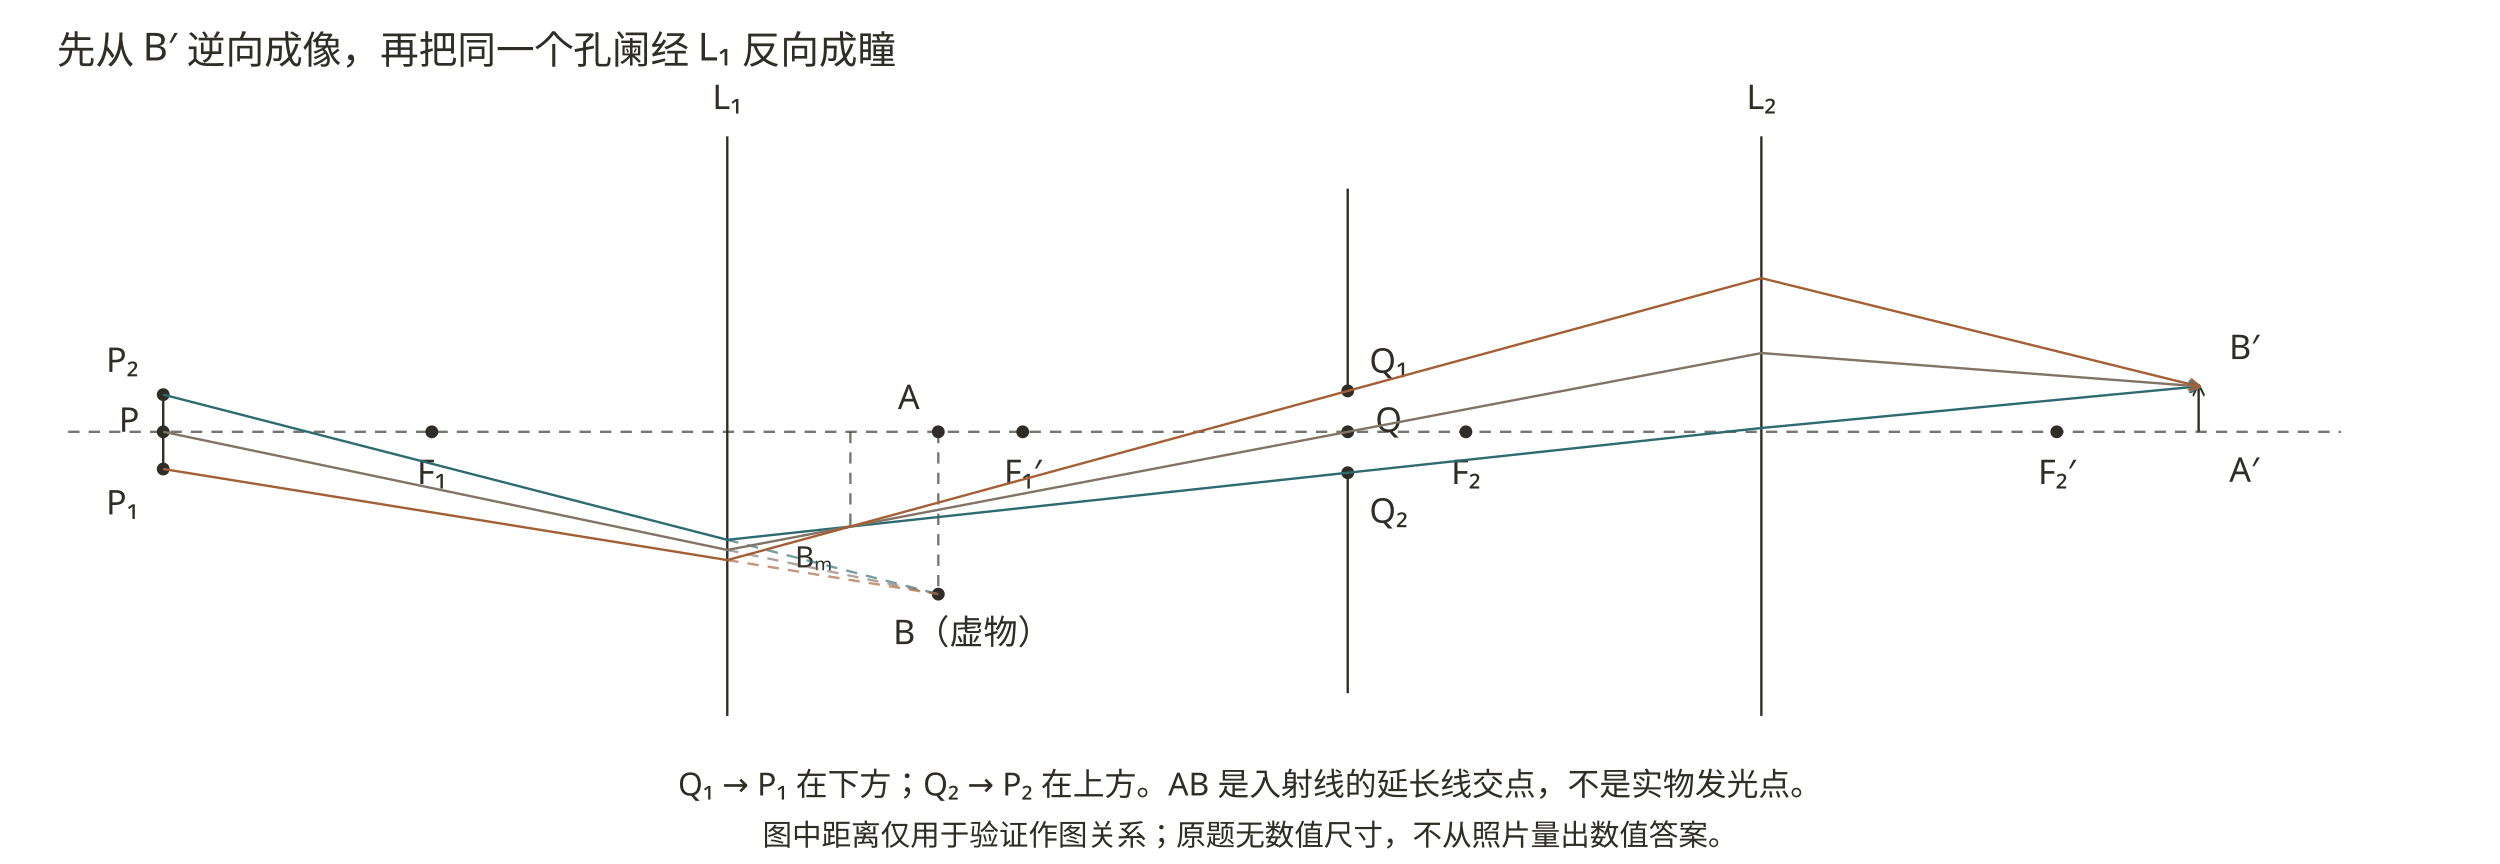
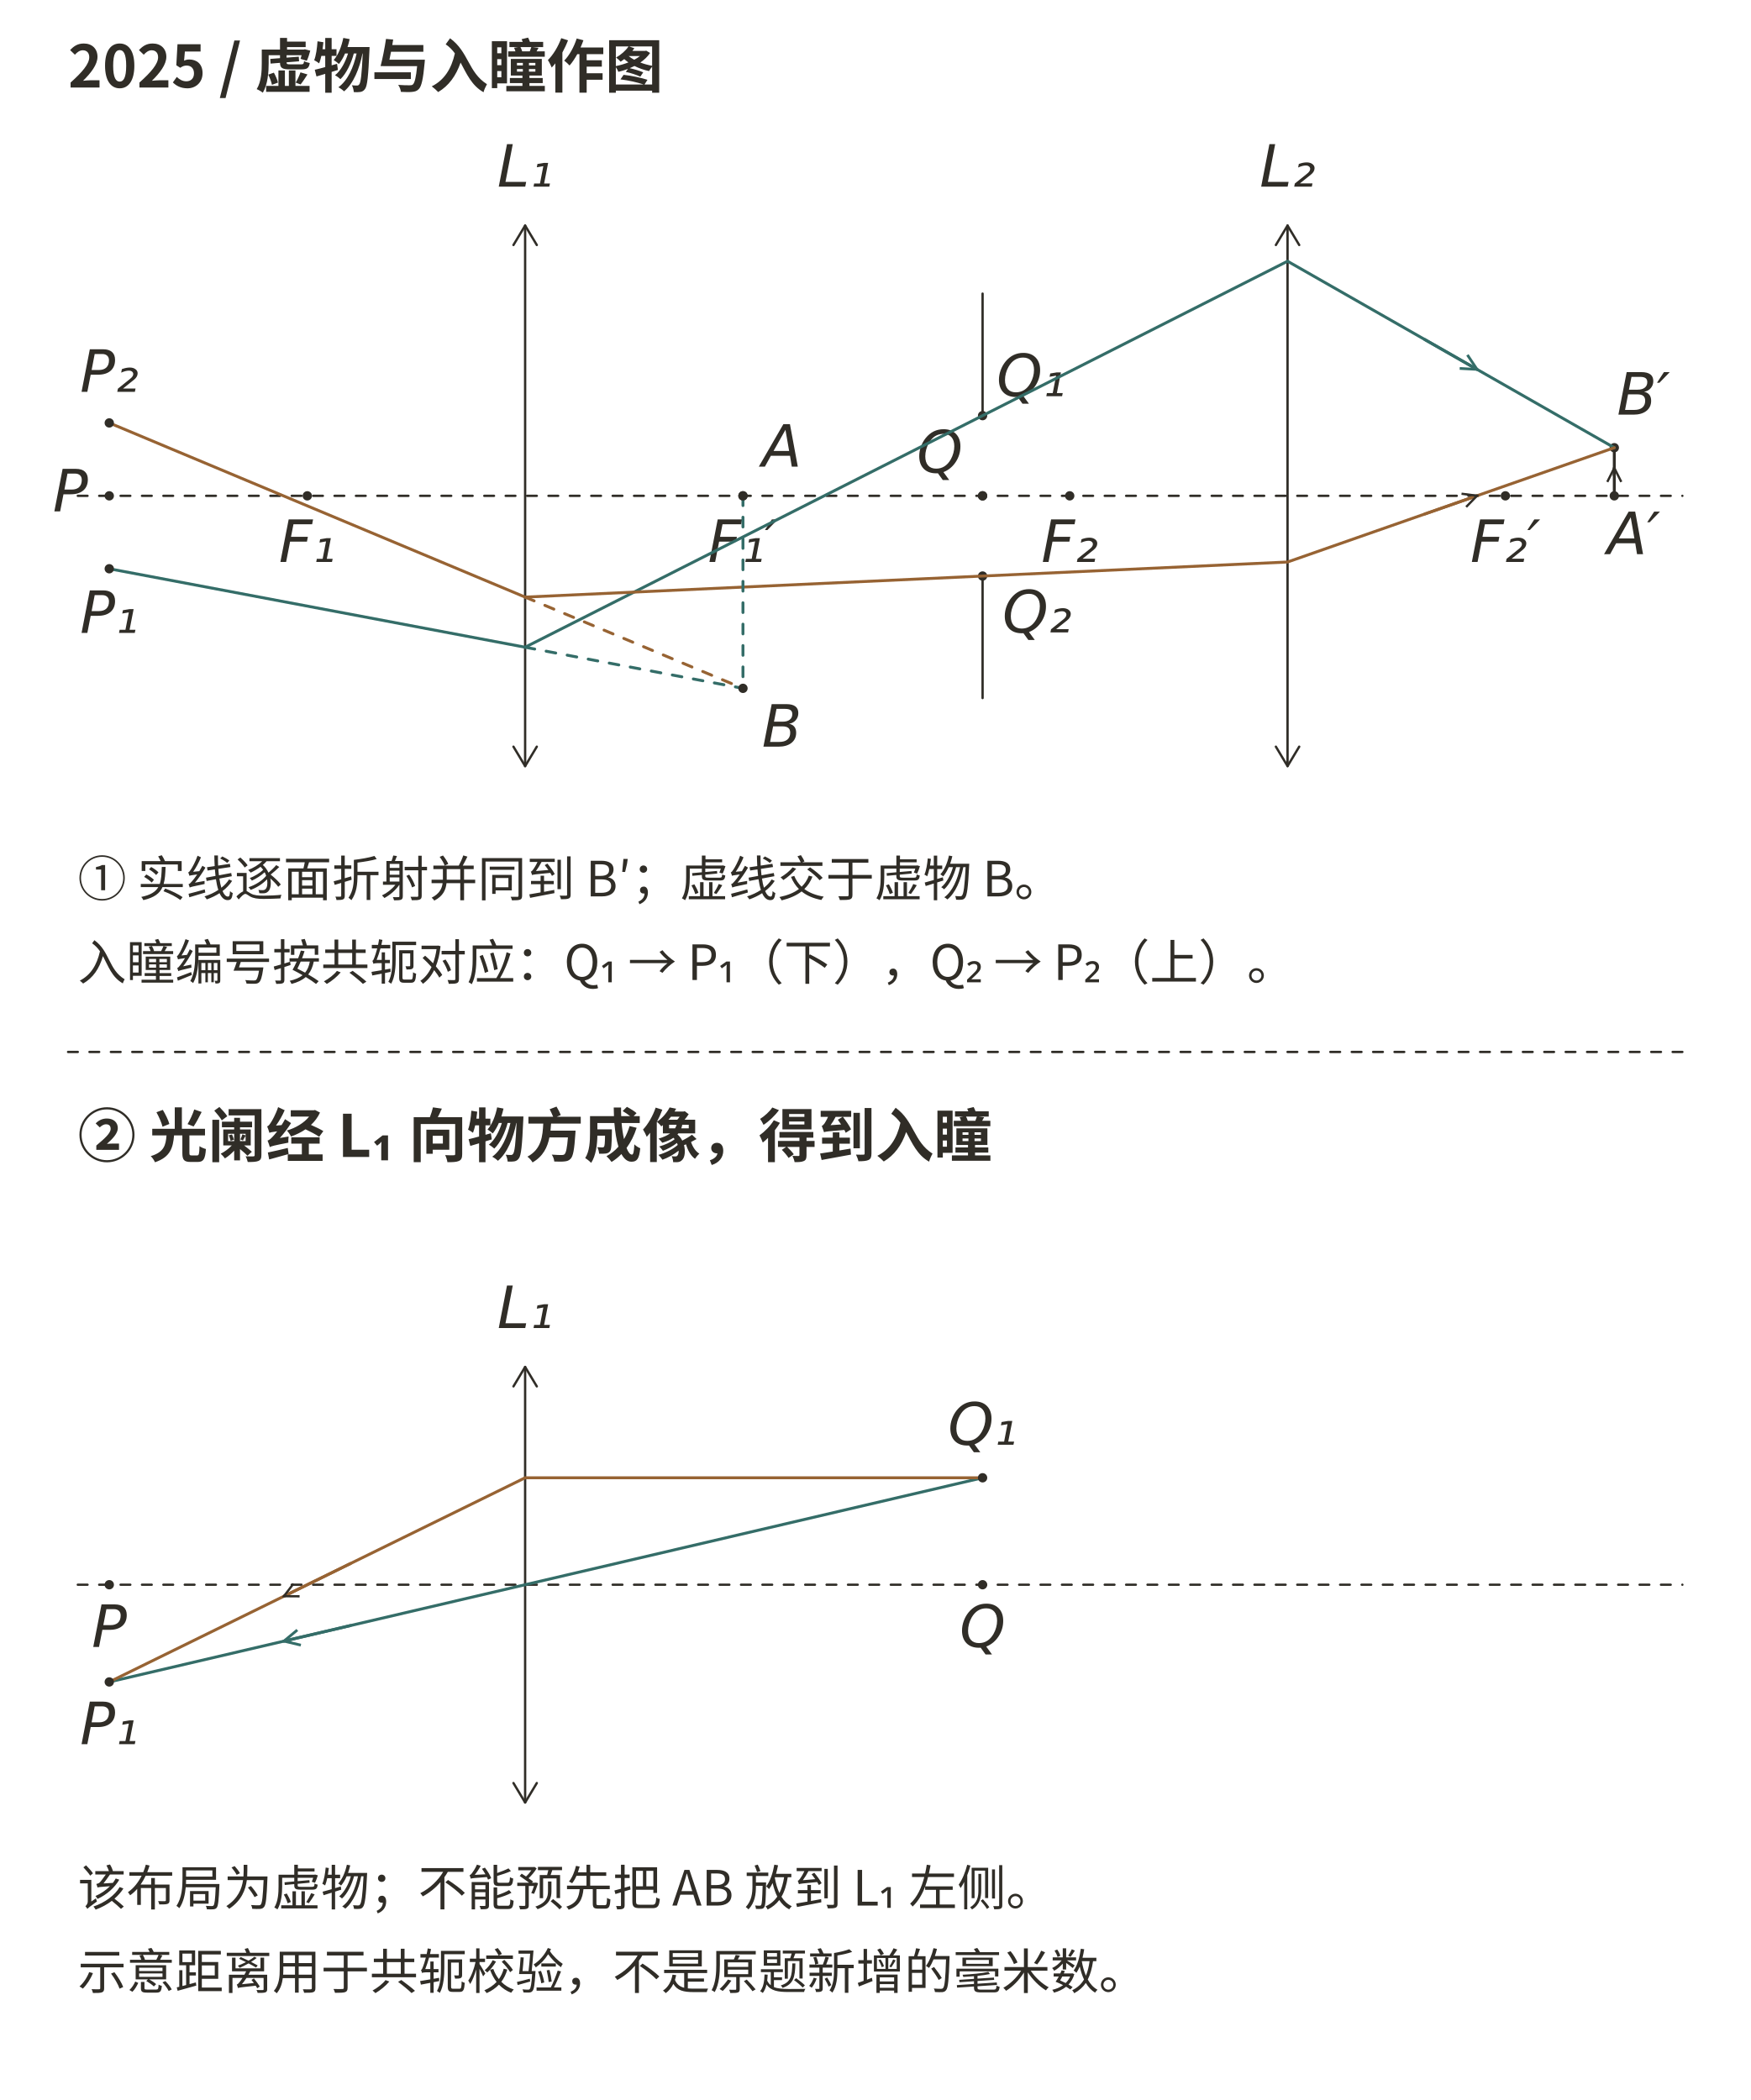
- <svg xmlns="http://www.w3.org/2000/svg" viewBox="0 0 1100 380" role="img" aria-labelledby="title">
+ <svg xmlns="http://www.w3.org/2000/svg" width="900" height="1080" viewBox="0 0 900 1080" role="img" aria-labelledby="title description">
  <defs>
-     <marker id="arr" viewBox="0 0 6 6" refX="5" refY="3" markerWidth="5" markerHeight="5" orient="auto">
-       <path d="M0 0L6 3L0 6" style="fill:none;stroke:context-stroke;stroke-width:.9" />
+     <marker id="arrow" viewBox="0 0 10 10" refX="9" refY="5" markerWidth="9" markerHeight="9" markerUnits="userSpaceOnUse" orient="auto-start-reverse">
+       <path d="M1 1 L9 5 L1 9" fill="none" stroke="#302D27" stroke-width="1.3" />
+     </marker>
+     <marker id="answer-arrow" viewBox="0 0 10 10" refX="9" refY="5" markerWidth="10" markerHeight="10" markerUnits="userSpaceOnUse" orient="auto">
+       <path d="M1 1 L9 5 L1 9" fill="none" stroke="#346D68" stroke-width="1.4" />
    </marker>
  </defs>
-   <style>path,line,circle{fill:none;stroke:#302D27;stroke-width:1.05;vector-effect:non-scaling-stroke;stroke-linejoin:round}text{fill:#302D27;stroke:none;font-family:Microsoft YaHei,Segoe UI,sans-serif}</style>
-   <text x="25.000" y="28.000" text-anchor="start" style="font-size:17px;fill:#302D27">先从 B′ 逆向成像，再把同一个孔阑经 L₁ 反向成瞳</text>
-   <path d="M30.000 190.000L1030.000 190.000" style="stroke:#302D27" stroke-dasharray="5 4" opacity=".65" />
-   <path d="M320.000 60.000L320.000 315.000" style="stroke:#302D27" />
-   <text x="320.000" y="48.000" text-anchor="middle" style="font-size:15px;fill:#302D27">L₁</text>
-   <path d="M775.000 60.000L775.000 315.000" style="stroke:#302D27" />
-   <text x="775.000" y="48.000" text-anchor="middle" style="font-size:15px;fill:#302D27">L₂</text>
-   <circle cx="190.000" cy="190.000" r="2.3" style="fill:#302D27" />
-   <text x="190.000" y="213.000" text-anchor="middle" style="font-size:15px;fill:#302D27">F₁</text>
-   <circle cx="450.000" cy="190.000" r="2.3" style="fill:#302D27" />
-   <text x="450.000" y="213.000" text-anchor="middle" style="font-size:15px;fill:#302D27">F₁′</text>
-   <circle cx="645.000" cy="190.000" r="2.3" style="fill:#302D27" />
-   <text x="645.000" y="213.000" text-anchor="middle" style="font-size:15px;fill:#302D27">F₂</text>
-   <circle cx="905.000" cy="190.000" r="2.3" style="fill:#302D27" />
-   <text x="905.000" y="213.000" text-anchor="middle" style="font-size:15px;fill:#302D27">F₂′</text>
-   <path d="M593.000 83.000L593.000 172.000" style="stroke:#302D27" />
-   <path d="M593.000 208.000L593.000 305.000" style="stroke:#302D27" />
-   <circle cx="593.000" cy="172.000" r="2.3" style="fill:#302D27" />
-   <text x="611.000" y="164.000" text-anchor="middle" style="font-size:15px;fill:#302D27">Q₁</text>
-   <circle cx="593.000" cy="190.000" r="2.3" style="fill:#302D27" />
-   <text x="611.000" y="190.000" text-anchor="middle" style="font-size:15px;fill:#302D27">Q</text>
-   <circle cx="593.000" cy="208.000" r="2.3" style="fill:#302D27" />
-   <text x="611.000" y="230.000" text-anchor="middle" style="font-size:15px;fill:#302D27">Q₂</text>
-   <path d="M71.818 173.636L71.818 206.364" style="stroke:#302D27" />
-   <circle cx="71.818" cy="190.000" r="2.3" style="fill:#302D27" />
-   <text x="56.818" y="190.000" text-anchor="middle" style="font-size:15px;fill:#302D27">P</text>
-   <circle cx="71.818" cy="206.364" r="2.3" style="fill:#302D27" />
-   <text x="53.818" y="226.364" text-anchor="middle" style="font-size:15px;fill:#302D27">P₁</text>
-   <circle cx="71.818" cy="173.636" r="2.3" style="fill:#302D27" />
-   <text x="53.818" y="163.636" text-anchor="middle" style="font-size:15px;fill:#302D27">P₂</text>
-   <path d="M412.857 190.000L412.857 261.429" style="stroke:#302D27" stroke-dasharray="5 4" opacity=".65" />
-   <circle cx="412.857" cy="190.000" r="2.3" style="fill:#302D27" />
-   <text x="399.857" y="180.000" text-anchor="middle" style="font-size:15px;fill:#302D27">A</text>
-   <circle cx="412.857" cy="261.429" r="2.3" style="fill:#302D27" />
-   <text x="427.857" y="283.429" text-anchor="middle" style="font-size:15px;fill:#302D27">B（虚物）</text>
-   <path d="M374.167 190.000L374.167 231.667" style="stroke:#302D27" stroke-dasharray="5 4" opacity=".65" />
-   <text x="366.167" y="249.667" text-anchor="end" style="font-size:13px;fill:#302D27">Bₘ</text>
-   <path d="M967.400 190.000L967.400 170.000" style="stroke:#302D27" marker-end="url(#arr)" />
-   <text x="987.400" y="212.000" text-anchor="middle" style="font-size:15px;fill:#302D27">A′</text>
-   <text x="987.400" y="158.000" text-anchor="middle" style="font-size:15px;fill:#302D27">B′</text>
-   <path d="M71.818 173.636L320.000 237.525L593.000 208.000L775.000 188.317L967.400 170.000" style="stroke:#2D6B70" marker-end="url(#arr)" />
-   <path d="M320.000 237.525L412.857 261.429" style="stroke:#2D6B70" stroke-dasharray="5 4" opacity=".65" />
-   <path d="M71.818 190.000L320.000 241.980L593.000 190.000L775.000 155.347L967.400 170.000" style="stroke:#817465" marker-end="url(#arr)" />
-   <path d="M320.000 241.980L412.857 261.429" style="stroke:#817465" stroke-dasharray="5 4" opacity=".65" />
-   <path d="M71.818 206.364L320.000 246.436L593.000 172.000L775.000 122.376L967.400 170.000" style="stroke:#A35F35" marker-end="url(#arr)" />
-   <path d="M320.000 246.436L412.857 261.429" style="stroke:#A35F35" stroke-dasharray="5 4" opacity=".65" />
-   <text x="550.000" y="350.000" text-anchor="middle" style="font-size:14px;fill:#302D27">Q₁ → P₁ 在下方；Q₂ → P₂ 在上方。AB 是入射线的延长线交点，不是实物发光点。</text>
-   <text x="550.000" y="372.000" text-anchor="middle" style="font-size:13px;fill:#302D27">图中距离仅用于验证作图关系；原题无数值尺寸，不从照片量出数值答案。</text>
+   <style>
+ .line {fill:none;stroke:#302D27;stroke-width:1.2;stroke-linejoin:round;stroke-linecap:round;vector-effect:non-scaling-stroke}
+ .ray {stroke-width:1.5}
+ .answer {stroke:#346D68;stroke-width:1.5}
+ text {fill:#302D27;font:28px 'Noto Sans CJK SC','Microsoft YaHei',sans-serif}
+ .math {font-family:'DejaVu Sans',sans-serif;font-style:italic;font-size:30px}
+ .heading {font-size:30px;font-weight:600}
+ .note {font-size:25px}
+ .number {font-size:25px;fill:#346D68}
+ .result {fill:#346D68}
+ .caution {fill:#976333}
+ </style>
+   <text x="35" y="45" class="heading" text-anchor="start">2025 / 虚物与入瞳作图</text>
+   <path class="line " d="M40,255 L865,255" stroke-dasharray="5 6" />
+   <path class="line " d="M270,116 L270,394" />
+   <style>
+  .secondary{stroke:#976333;stroke-width:1.5}
+  @media (prefers-color-scheme:dark){
+  .line{stroke:#E8DCC3}text{fill:#E8DCC3}.answer{stroke:#9CCBBB}.result,.number{fill:#9CCBBB}
+  .secondary{stroke:#DDB587}.caution{fill:#DDB587}
+  #arrow path{stroke:#E8DCC3}#answer-arrow path{stroke:#9CCBBB}
+  circle[style]{fill:#E8DCC3!important}
+  }
+  </style>
+   <path class="line " d="M264,126 L270,116 L276,126" />
+   <path class="line " d="M264,384 L270,394 L276,384" />
+   <text x="270" y="96" class="math" text-anchor="middle">L₁</text>
+   <path class="line " d="M662,116 L662,394" />
+   <path class="line " d="M656,126 L662,116 L668,126" />
+   <path class="line " d="M656,384 L662,394 L668,384" />
+   <text x="662" y="96" class="math" text-anchor="middle">L₂</text>
+   <path class="line " d="M505.2,151 L505.2,213.75" />
+   <path class="line " d="M505.2,296.25 L505.2,359" />
+   <circle class="line " cx="505.2" cy="255" r="2.4" style="fill:#302D27;stroke:none" />
+   <circle class="line " cx="505.2" cy="255" r="2.4" style="fill:#302D27;stroke:none" />
+   <text x="483.2" y="243" class="math" text-anchor="middle">Q</text>
+   <circle class="line " cx="505.2" cy="213.75" r="2.4" style="fill:#302D27;stroke:none" />
+   <text x="530.2" y="203.75" class="math" text-anchor="middle">Q₁</text>
+   <circle class="line " cx="505.2" cy="296.25" r="2.4" style="fill:#302D27;stroke:none" />
+   <text x="533.2" y="325.25" class="math" text-anchor="middle">Q₂</text>
+   <circle class="line " cx="158" cy="255" r="2.4" style="fill:#302D27;stroke:none" />
+   <text x="158" y="289" class="math" text-anchor="middle">F₁</text>
+   <circle class="line " cx="382" cy="255" r="2.4" style="fill:#302D27;stroke:none" />
+   <text x="382" y="289" class="math" text-anchor="middle">F₁′</text>
+   <circle class="line " cx="550" cy="255" r="2.4" style="fill:#302D27;stroke:none" />
+   <text x="550" y="289" class="math" text-anchor="middle">F₂</text>
+   <circle class="line " cx="774" cy="255" r="2.4" style="fill:#302D27;stroke:none" />
+   <text x="774" y="289" class="math" text-anchor="middle">F₂′</text>
+   <path class="line ray" d="M830,255 L830,230.25" />
+   <path class="line ray" d="M830,244.605 L830,240.645" marker-end="url(#arrow)" />
+   <circle class="line " cx="830" cy="255" r="2.4" style="fill:#302D27;stroke:none" />
+   <text x="840" y="285" class="math" text-anchor="middle">A′</text>
+   <circle class="line " cx="830" cy="230.25" r="2.4" style="fill:#302D27;stroke:none" />
+   <text x="845" y="213.25" class="math" text-anchor="middle">B′</text>
+   <path class="line answer" d="M56.182,292.5 L270,332.859 L505.2,213.75 L662,134.344 L830,230.25" />
+   <path class="line answer" d="M732.56,174.624 L759.44,189.969" marker-end="url(#answer-arrow)" />
+   <path class="line answer" d="M270,332.859 L382,354" stroke-dasharray="5 6" />
+   <path class="line secondary" d="M56.182,217.5 L270,307.078 L505.2,296.25 L662,289.031 L830,230.25" />
+   <path class="line secondary" d="M732.56,264.343 L759.44,254.938" marker-end="url(#arrow)" />
+   <path class="line secondary" d="M270,307.078 L382,354" stroke-dasharray="5 6" />
+   <path class="line answer" d="M382,255 L382,354" stroke-dasharray="5 6" />
+   <circle class="line " cx="382" cy="255" r="2.4" style="fill:#302D27;stroke:none" />
+   <text x="402" y="240" class="math" text-anchor="middle">A</text>
+   <circle class="line " cx="382" cy="354" r="2.4" style="fill:#302D27;stroke:none" />
+   <text x="402" y="384" class="math" text-anchor="middle">B</text>
+   <circle class="line " cx="56.182" cy="292.5" r="2.4" style="fill:#302D27;stroke:none" />
+   <text x="56.182" y="325.5" class="math" text-anchor="middle">P₁</text>
+   <circle class="line " cx="56.182" cy="217.5" r="2.4" style="fill:#302D27;stroke:none" />
+   <text x="56.182" y="201.5" class="math" text-anchor="middle">P₂</text>
+   <circle class="line " cx="56.182" cy="255" r="2.4" style="fill:#302D27;stroke:none" />
+   <text x="36.182" y="263" class="math" text-anchor="middle">P</text>
+   <text x="40" y="461" class="note" text-anchor="start">① 实线逐面折射并同到 B′；虚线交于虚物 B。</text>
+   <text x="40" y="504" class="note" text-anchor="start">入瞳编号按共轭对应：Q₁ → P₁（下），Q₂ → P₂（上）。</text>
+   <path class="line " d="M35,541 L865,541" stroke-dasharray="5 6" />
+   <text x="40" y="595" class="heading" text-anchor="start">② 光阑经 L₁ 向物方成像，得到入瞳</text>
+   <path class="line " d="M40,815 L865,815" stroke-dasharray="5 6" />
+   <path class="line " d="M270,703 L270,927" />
+   <path class="line " d="M264,713 L270,703 L276,713" />
+   <path class="line " d="M264,917 L270,927 L276,917" />
+   <text x="270" y="683" class="math" text-anchor="middle">L₁</text>
+   <path class="line answer" d="M505.2,760 L270,815 L56.182,865" />
+   <path class="line answer" d="M180.196,836 L145.985,844" marker-end="url(#answer-arrow)" />
+   <path class="line secondary" d="M505.2,760 L270,760 L56.182,865" />
+   <path class="line secondary" d="M180.196,804.1 L145.985,820.9" marker-end="url(#arrow)" />
+   <circle class="line " cx="505.2" cy="760" r="2.4" style="fill:#302D27;stroke:none" />
+   <text x="505.2" y="743" class="math" text-anchor="middle">Q₁</text>
+   <circle class="line " cx="505.2" cy="815" r="2.4" style="fill:#302D27;stroke:none" />
+   <text x="505.2" y="847" class="math" text-anchor="middle">Q</text>
+   <circle class="line " cx="56.182" cy="865" r="2.4" style="fill:#302D27;stroke:none" />
+   <text x="56.182" y="897" class="math" text-anchor="middle">P₁</text>
+   <circle class="line " cx="56.182" cy="815" r="2.4" style="fill:#302D27;stroke:none" />
+   <text x="56.182" y="847" class="math" text-anchor="middle">P</text>
+   <text x="40" y="980" class="note" text-anchor="start">该布局为虚物；不能预先把 AB 放到 L₁ 左侧。</text>
+   <text x="40" y="1023" class="note" text-anchor="start">示意距离用于共轭校验，不是原题新增的毫米数。</text>
</svg>
